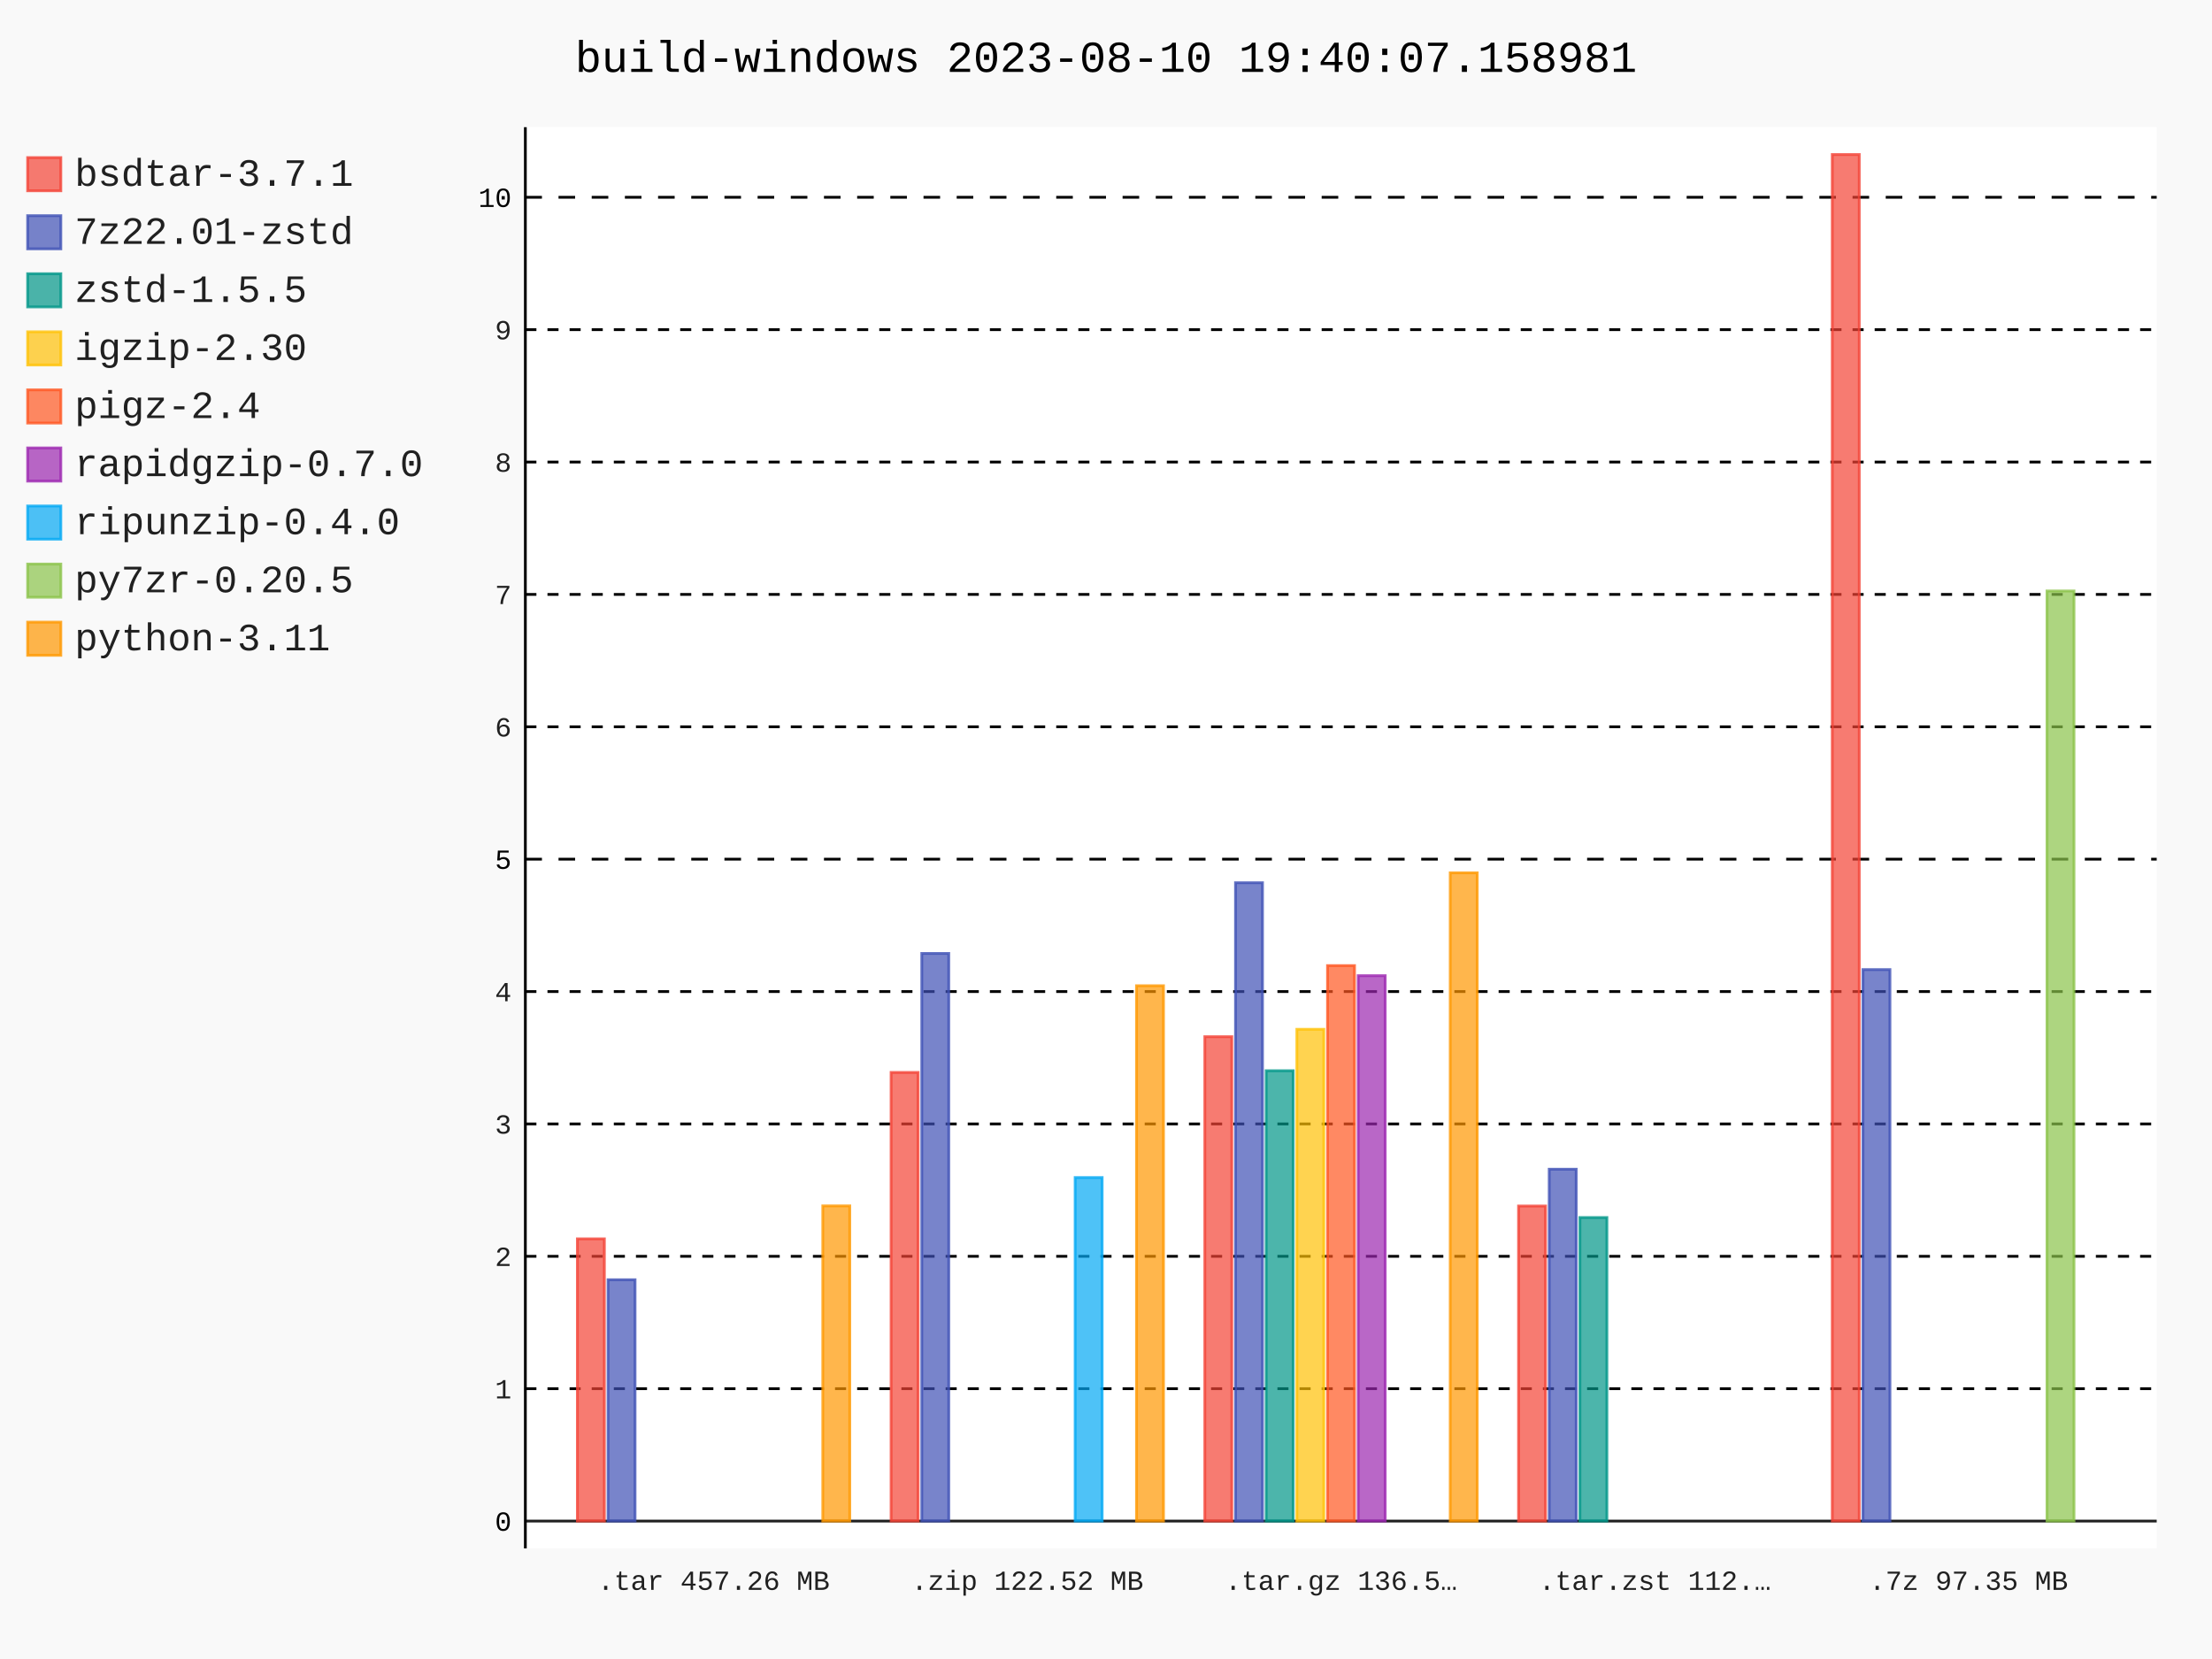
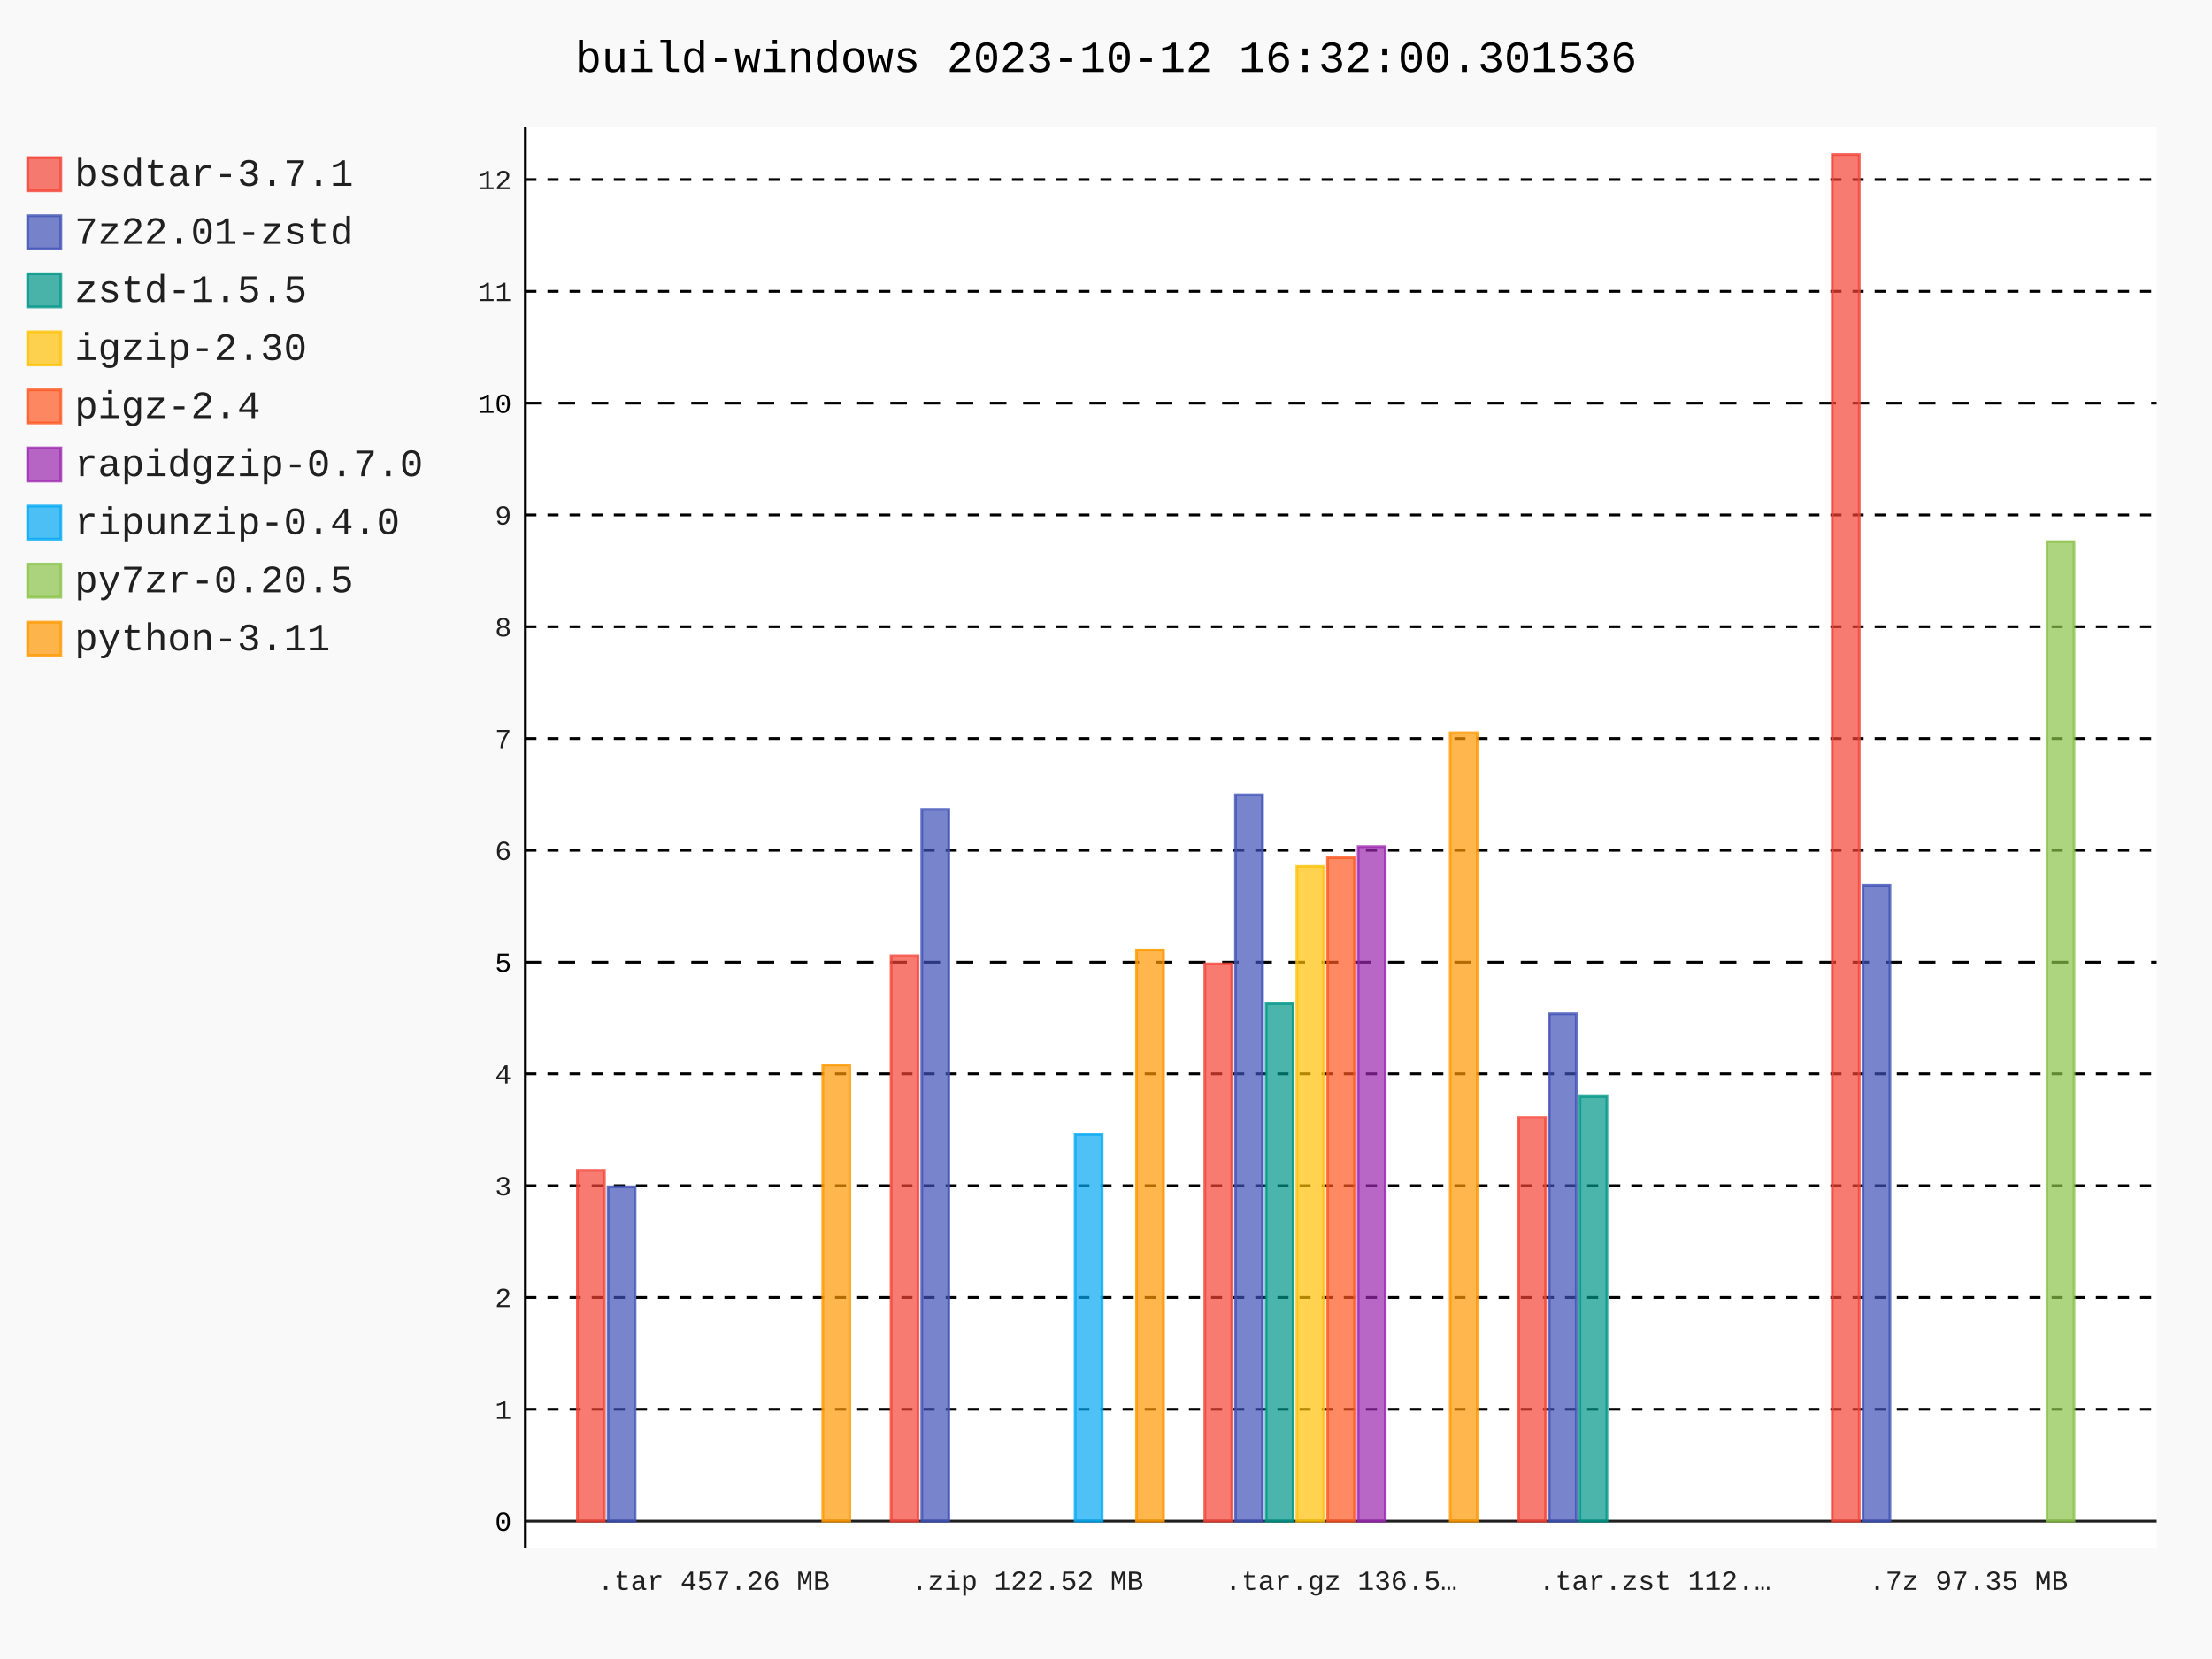
- <svg xmlns="http://www.w3.org/2000/svg" id="chart-ee9c3dc5-6771-49f9-b4ae-0b50d1fae1e6" class="pygal-chart" viewBox="0 0 800 600">
+ <svg xmlns="http://www.w3.org/2000/svg" id="chart-d41050a7-1502-4e02-9ec8-93599b0950aa" class="pygal-chart" viewBox="0 0 800 600">
  <defs>
-     <style type="text/css">#chart-ee9c3dc5-6771-49f9-b4ae-0b50d1fae1e6{-webkit-user-select:none;-webkit-font-smoothing:antialiased;font-family:Consolas,"Liberation Mono",Menlo,Courier,monospace}#chart-ee9c3dc5-6771-49f9-b4ae-0b50d1fae1e6 .title{font-family:Consolas,"Liberation Mono",Menlo,Courier,monospace;font-size:16px}#chart-ee9c3dc5-6771-49f9-b4ae-0b50d1fae1e6 .legends .legend text{font-family:Consolas,"Liberation Mono",Menlo,Courier,monospace;font-size:14px}#chart-ee9c3dc5-6771-49f9-b4ae-0b50d1fae1e6 .axis text{font-family:Consolas,"Liberation Mono",Menlo,Courier,monospace;font-size:10px}#chart-ee9c3dc5-6771-49f9-b4ae-0b50d1fae1e6 .axis text.major{font-family:Consolas,"Liberation Mono",Menlo,Courier,monospace;font-size:10px}#chart-ee9c3dc5-6771-49f9-b4ae-0b50d1fae1e6 .text-overlay text.value{font-family:Consolas,"Liberation Mono",Menlo,Courier,monospace;font-size:16px}#chart-ee9c3dc5-6771-49f9-b4ae-0b50d1fae1e6 .text-overlay text.label{font-family:Consolas,"Liberation Mono",Menlo,Courier,monospace;font-size:10px}#chart-ee9c3dc5-6771-49f9-b4ae-0b50d1fae1e6 .tooltip{font-family:Consolas,"Liberation Mono",Menlo,Courier,monospace;font-size:14px}#chart-ee9c3dc5-6771-49f9-b4ae-0b50d1fae1e6 text.no_data{font-family:Consolas,"Liberation Mono",Menlo,Courier,monospace;font-size:64px}
- #chart-ee9c3dc5-6771-49f9-b4ae-0b50d1fae1e6{background-color:rgba(249,249,249,1)}#chart-ee9c3dc5-6771-49f9-b4ae-0b50d1fae1e6 path,#chart-ee9c3dc5-6771-49f9-b4ae-0b50d1fae1e6 line,#chart-ee9c3dc5-6771-49f9-b4ae-0b50d1fae1e6 rect,#chart-ee9c3dc5-6771-49f9-b4ae-0b50d1fae1e6 circle{-webkit-transition:150ms;-moz-transition:150ms;transition:150ms}#chart-ee9c3dc5-6771-49f9-b4ae-0b50d1fae1e6 .graph &gt; .background{fill:rgba(249,249,249,1)}#chart-ee9c3dc5-6771-49f9-b4ae-0b50d1fae1e6 .plot &gt; .background{fill:rgba(255,255,255,1)}#chart-ee9c3dc5-6771-49f9-b4ae-0b50d1fae1e6 .graph{fill:rgba(0,0,0,.87)}#chart-ee9c3dc5-6771-49f9-b4ae-0b50d1fae1e6 text.no_data{fill:rgba(0,0,0,1)}#chart-ee9c3dc5-6771-49f9-b4ae-0b50d1fae1e6 .title{fill:rgba(0,0,0,1)}#chart-ee9c3dc5-6771-49f9-b4ae-0b50d1fae1e6 .legends .legend text{fill:rgba(0,0,0,.87)}#chart-ee9c3dc5-6771-49f9-b4ae-0b50d1fae1e6 .legends .legend:hover text{fill:rgba(0,0,0,1)}#chart-ee9c3dc5-6771-49f9-b4ae-0b50d1fae1e6 .axis .line{stroke:rgba(0,0,0,1)}#chart-ee9c3dc5-6771-49f9-b4ae-0b50d1fae1e6 .axis .guide.line{stroke:rgba(0,0,0,.54)}#chart-ee9c3dc5-6771-49f9-b4ae-0b50d1fae1e6 .axis .major.line{stroke:rgba(0,0,0,.87)}#chart-ee9c3dc5-6771-49f9-b4ae-0b50d1fae1e6 .axis text.major{fill:rgba(0,0,0,1)}#chart-ee9c3dc5-6771-49f9-b4ae-0b50d1fae1e6 .axis.y .guides:hover .guide.line,#chart-ee9c3dc5-6771-49f9-b4ae-0b50d1fae1e6 .line-graph .axis.x .guides:hover .guide.line,#chart-ee9c3dc5-6771-49f9-b4ae-0b50d1fae1e6 .stackedline-graph .axis.x .guides:hover .guide.line,#chart-ee9c3dc5-6771-49f9-b4ae-0b50d1fae1e6 .xy-graph .axis.x .guides:hover .guide.line{stroke:rgba(0,0,0,1)}#chart-ee9c3dc5-6771-49f9-b4ae-0b50d1fae1e6 .axis .guides:hover text{fill:rgba(0,0,0,1)}#chart-ee9c3dc5-6771-49f9-b4ae-0b50d1fae1e6 .reactive{fill-opacity:.7;stroke-opacity:.8;stroke-width:1}#chart-ee9c3dc5-6771-49f9-b4ae-0b50d1fae1e6 .ci{stroke:rgba(0,0,0,.87)}#chart-ee9c3dc5-6771-49f9-b4ae-0b50d1fae1e6 .reactive.active,#chart-ee9c3dc5-6771-49f9-b4ae-0b50d1fae1e6 .active .reactive{fill-opacity:.8;stroke-opacity:.9;stroke-width:4}#chart-ee9c3dc5-6771-49f9-b4ae-0b50d1fae1e6 .ci .reactive.active{stroke-width:1.5}#chart-ee9c3dc5-6771-49f9-b4ae-0b50d1fae1e6 .series text{fill:rgba(0,0,0,1)}#chart-ee9c3dc5-6771-49f9-b4ae-0b50d1fae1e6 .tooltip rect{fill:rgba(255,255,255,1);stroke:rgba(0,0,0,1);-webkit-transition:opacity 150ms;-moz-transition:opacity 150ms;transition:opacity 150ms}#chart-ee9c3dc5-6771-49f9-b4ae-0b50d1fae1e6 .tooltip .label{fill:rgba(0,0,0,.87)}#chart-ee9c3dc5-6771-49f9-b4ae-0b50d1fae1e6 .tooltip .label{fill:rgba(0,0,0,.87)}#chart-ee9c3dc5-6771-49f9-b4ae-0b50d1fae1e6 .tooltip .legend{font-size:.8em;fill:rgba(0,0,0,.54)}#chart-ee9c3dc5-6771-49f9-b4ae-0b50d1fae1e6 .tooltip .x_label{font-size:.6em;fill:rgba(0,0,0,1)}#chart-ee9c3dc5-6771-49f9-b4ae-0b50d1fae1e6 .tooltip .xlink{font-size:.5em;text-decoration:underline}#chart-ee9c3dc5-6771-49f9-b4ae-0b50d1fae1e6 .tooltip .value{font-size:1.5em}#chart-ee9c3dc5-6771-49f9-b4ae-0b50d1fae1e6 .bound{font-size:.5em}#chart-ee9c3dc5-6771-49f9-b4ae-0b50d1fae1e6 .max-value{font-size:.75em;fill:rgba(0,0,0,.54)}#chart-ee9c3dc5-6771-49f9-b4ae-0b50d1fae1e6 .map-element{fill:rgba(255,255,255,1);stroke:rgba(0,0,0,.54) !important}#chart-ee9c3dc5-6771-49f9-b4ae-0b50d1fae1e6 .map-element .reactive{fill-opacity:inherit;stroke-opacity:inherit}#chart-ee9c3dc5-6771-49f9-b4ae-0b50d1fae1e6 .color-0,#chart-ee9c3dc5-6771-49f9-b4ae-0b50d1fae1e6 .color-0 a:visited{stroke:#F44336;fill:#F44336}#chart-ee9c3dc5-6771-49f9-b4ae-0b50d1fae1e6 .color-1,#chart-ee9c3dc5-6771-49f9-b4ae-0b50d1fae1e6 .color-1 a:visited{stroke:#3F51B5;fill:#3F51B5}#chart-ee9c3dc5-6771-49f9-b4ae-0b50d1fae1e6 .color-2,#chart-ee9c3dc5-6771-49f9-b4ae-0b50d1fae1e6 .color-2 a:visited{stroke:#009688;fill:#009688}#chart-ee9c3dc5-6771-49f9-b4ae-0b50d1fae1e6 .color-3,#chart-ee9c3dc5-6771-49f9-b4ae-0b50d1fae1e6 .color-3 a:visited{stroke:#FFC107;fill:#FFC107}#chart-ee9c3dc5-6771-49f9-b4ae-0b50d1fae1e6 .color-4,#chart-ee9c3dc5-6771-49f9-b4ae-0b50d1fae1e6 .color-4 a:visited{stroke:#FF5722;fill:#FF5722}#chart-ee9c3dc5-6771-49f9-b4ae-0b50d1fae1e6 .color-5,#chart-ee9c3dc5-6771-49f9-b4ae-0b50d1fae1e6 .color-5 a:visited{stroke:#9C27B0;fill:#9C27B0}#chart-ee9c3dc5-6771-49f9-b4ae-0b50d1fae1e6 .color-6,#chart-ee9c3dc5-6771-49f9-b4ae-0b50d1fae1e6 .color-6 a:visited{stroke:#03A9F4;fill:#03A9F4}#chart-ee9c3dc5-6771-49f9-b4ae-0b50d1fae1e6 .color-7,#chart-ee9c3dc5-6771-49f9-b4ae-0b50d1fae1e6 .color-7 a:visited{stroke:#8BC34A;fill:#8BC34A}#chart-ee9c3dc5-6771-49f9-b4ae-0b50d1fae1e6 .color-8,#chart-ee9c3dc5-6771-49f9-b4ae-0b50d1fae1e6 .color-8 a:visited{stroke:#FF9800;fill:#FF9800}#chart-ee9c3dc5-6771-49f9-b4ae-0b50d1fae1e6 .text-overlay .color-0 text{fill:black}#chart-ee9c3dc5-6771-49f9-b4ae-0b50d1fae1e6 .text-overlay .color-1 text{fill:black}#chart-ee9c3dc5-6771-49f9-b4ae-0b50d1fae1e6 .text-overlay .color-2 text{fill:black}#chart-ee9c3dc5-6771-49f9-b4ae-0b50d1fae1e6 .text-overlay .color-3 text{fill:black}#chart-ee9c3dc5-6771-49f9-b4ae-0b50d1fae1e6 .text-overlay .color-4 text{fill:black}#chart-ee9c3dc5-6771-49f9-b4ae-0b50d1fae1e6 .text-overlay .color-5 text{fill:black}#chart-ee9c3dc5-6771-49f9-b4ae-0b50d1fae1e6 .text-overlay .color-6 text{fill:black}#chart-ee9c3dc5-6771-49f9-b4ae-0b50d1fae1e6 .text-overlay .color-7 text{fill:black}#chart-ee9c3dc5-6771-49f9-b4ae-0b50d1fae1e6 .text-overlay .color-8 text{fill:black}
- #chart-ee9c3dc5-6771-49f9-b4ae-0b50d1fae1e6 text.no_data{text-anchor:middle}#chart-ee9c3dc5-6771-49f9-b4ae-0b50d1fae1e6 .guide.line{fill:none}#chart-ee9c3dc5-6771-49f9-b4ae-0b50d1fae1e6 .centered{text-anchor:middle}#chart-ee9c3dc5-6771-49f9-b4ae-0b50d1fae1e6 .title{text-anchor:middle}#chart-ee9c3dc5-6771-49f9-b4ae-0b50d1fae1e6 .legends .legend text{fill-opacity:1}#chart-ee9c3dc5-6771-49f9-b4ae-0b50d1fae1e6 .axis.x text{text-anchor:middle}#chart-ee9c3dc5-6771-49f9-b4ae-0b50d1fae1e6 .axis.x:not(.web) text[transform]{text-anchor:start}#chart-ee9c3dc5-6771-49f9-b4ae-0b50d1fae1e6 .axis.x:not(.web) text[transform].backwards{text-anchor:end}#chart-ee9c3dc5-6771-49f9-b4ae-0b50d1fae1e6 .axis.y text{text-anchor:end}#chart-ee9c3dc5-6771-49f9-b4ae-0b50d1fae1e6 .axis.y text[transform].backwards{text-anchor:start}#chart-ee9c3dc5-6771-49f9-b4ae-0b50d1fae1e6 .axis.y2 text{text-anchor:start}#chart-ee9c3dc5-6771-49f9-b4ae-0b50d1fae1e6 .axis.y2 text[transform].backwards{text-anchor:end}#chart-ee9c3dc5-6771-49f9-b4ae-0b50d1fae1e6 .axis .guide.line{stroke-dasharray:4,4;stroke:black}#chart-ee9c3dc5-6771-49f9-b4ae-0b50d1fae1e6 .axis .major.guide.line{stroke-dasharray:6,6;stroke:black}#chart-ee9c3dc5-6771-49f9-b4ae-0b50d1fae1e6 .horizontal .axis.y .guide.line,#chart-ee9c3dc5-6771-49f9-b4ae-0b50d1fae1e6 .horizontal .axis.y2 .guide.line,#chart-ee9c3dc5-6771-49f9-b4ae-0b50d1fae1e6 .vertical .axis.x .guide.line{opacity:0}#chart-ee9c3dc5-6771-49f9-b4ae-0b50d1fae1e6 .horizontal .axis.always_show .guide.line,#chart-ee9c3dc5-6771-49f9-b4ae-0b50d1fae1e6 .vertical .axis.always_show .guide.line{opacity:1 !important}#chart-ee9c3dc5-6771-49f9-b4ae-0b50d1fae1e6 .axis.y .guides:hover .guide.line,#chart-ee9c3dc5-6771-49f9-b4ae-0b50d1fae1e6 .axis.y2 .guides:hover .guide.line,#chart-ee9c3dc5-6771-49f9-b4ae-0b50d1fae1e6 .axis.x .guides:hover .guide.line{opacity:1}#chart-ee9c3dc5-6771-49f9-b4ae-0b50d1fae1e6 .axis .guides:hover text{opacity:1}#chart-ee9c3dc5-6771-49f9-b4ae-0b50d1fae1e6 .nofill{fill:none}#chart-ee9c3dc5-6771-49f9-b4ae-0b50d1fae1e6 .subtle-fill{fill-opacity:.2}#chart-ee9c3dc5-6771-49f9-b4ae-0b50d1fae1e6 .dot{stroke-width:1px;fill-opacity:1;stroke-opacity:1}#chart-ee9c3dc5-6771-49f9-b4ae-0b50d1fae1e6 .dot.active{stroke-width:5px}#chart-ee9c3dc5-6771-49f9-b4ae-0b50d1fae1e6 .dot.negative{fill:transparent}#chart-ee9c3dc5-6771-49f9-b4ae-0b50d1fae1e6 text,#chart-ee9c3dc5-6771-49f9-b4ae-0b50d1fae1e6 tspan{stroke:none !important}#chart-ee9c3dc5-6771-49f9-b4ae-0b50d1fae1e6 .series text.active{opacity:1}#chart-ee9c3dc5-6771-49f9-b4ae-0b50d1fae1e6 .tooltip rect{fill-opacity:.95;stroke-width:.5}#chart-ee9c3dc5-6771-49f9-b4ae-0b50d1fae1e6 .tooltip text{fill-opacity:1}#chart-ee9c3dc5-6771-49f9-b4ae-0b50d1fae1e6 .showable{visibility:hidden}#chart-ee9c3dc5-6771-49f9-b4ae-0b50d1fae1e6 .showable.shown{visibility:visible}#chart-ee9c3dc5-6771-49f9-b4ae-0b50d1fae1e6 .gauge-background{fill:rgba(229,229,229,1);stroke:none}#chart-ee9c3dc5-6771-49f9-b4ae-0b50d1fae1e6 .bg-lines{stroke:rgba(249,249,249,1);stroke-width:2px}</style>
+     <style type="text/css">#chart-d41050a7-1502-4e02-9ec8-93599b0950aa{-webkit-user-select:none;-webkit-font-smoothing:antialiased;font-family:Consolas,"Liberation Mono",Menlo,Courier,monospace}#chart-d41050a7-1502-4e02-9ec8-93599b0950aa .title{font-family:Consolas,"Liberation Mono",Menlo,Courier,monospace;font-size:16px}#chart-d41050a7-1502-4e02-9ec8-93599b0950aa .legends .legend text{font-family:Consolas,"Liberation Mono",Menlo,Courier,monospace;font-size:14px}#chart-d41050a7-1502-4e02-9ec8-93599b0950aa .axis text{font-family:Consolas,"Liberation Mono",Menlo,Courier,monospace;font-size:10px}#chart-d41050a7-1502-4e02-9ec8-93599b0950aa .axis text.major{font-family:Consolas,"Liberation Mono",Menlo,Courier,monospace;font-size:10px}#chart-d41050a7-1502-4e02-9ec8-93599b0950aa .text-overlay text.value{font-family:Consolas,"Liberation Mono",Menlo,Courier,monospace;font-size:16px}#chart-d41050a7-1502-4e02-9ec8-93599b0950aa .text-overlay text.label{font-family:Consolas,"Liberation Mono",Menlo,Courier,monospace;font-size:10px}#chart-d41050a7-1502-4e02-9ec8-93599b0950aa .tooltip{font-family:Consolas,"Liberation Mono",Menlo,Courier,monospace;font-size:14px}#chart-d41050a7-1502-4e02-9ec8-93599b0950aa text.no_data{font-family:Consolas,"Liberation Mono",Menlo,Courier,monospace;font-size:64px}
+ #chart-d41050a7-1502-4e02-9ec8-93599b0950aa{background-color:rgba(249,249,249,1)}#chart-d41050a7-1502-4e02-9ec8-93599b0950aa path,#chart-d41050a7-1502-4e02-9ec8-93599b0950aa line,#chart-d41050a7-1502-4e02-9ec8-93599b0950aa rect,#chart-d41050a7-1502-4e02-9ec8-93599b0950aa circle{-webkit-transition:150ms;-moz-transition:150ms;transition:150ms}#chart-d41050a7-1502-4e02-9ec8-93599b0950aa .graph &gt; .background{fill:rgba(249,249,249,1)}#chart-d41050a7-1502-4e02-9ec8-93599b0950aa .plot &gt; .background{fill:rgba(255,255,255,1)}#chart-d41050a7-1502-4e02-9ec8-93599b0950aa .graph{fill:rgba(0,0,0,.87)}#chart-d41050a7-1502-4e02-9ec8-93599b0950aa text.no_data{fill:rgba(0,0,0,1)}#chart-d41050a7-1502-4e02-9ec8-93599b0950aa .title{fill:rgba(0,0,0,1)}#chart-d41050a7-1502-4e02-9ec8-93599b0950aa .legends .legend text{fill:rgba(0,0,0,.87)}#chart-d41050a7-1502-4e02-9ec8-93599b0950aa .legends .legend:hover text{fill:rgba(0,0,0,1)}#chart-d41050a7-1502-4e02-9ec8-93599b0950aa .axis .line{stroke:rgba(0,0,0,1)}#chart-d41050a7-1502-4e02-9ec8-93599b0950aa .axis .guide.line{stroke:rgba(0,0,0,.54)}#chart-d41050a7-1502-4e02-9ec8-93599b0950aa .axis .major.line{stroke:rgba(0,0,0,.87)}#chart-d41050a7-1502-4e02-9ec8-93599b0950aa .axis text.major{fill:rgba(0,0,0,1)}#chart-d41050a7-1502-4e02-9ec8-93599b0950aa .axis.y .guides:hover .guide.line,#chart-d41050a7-1502-4e02-9ec8-93599b0950aa .line-graph .axis.x .guides:hover .guide.line,#chart-d41050a7-1502-4e02-9ec8-93599b0950aa .stackedline-graph .axis.x .guides:hover .guide.line,#chart-d41050a7-1502-4e02-9ec8-93599b0950aa .xy-graph .axis.x .guides:hover .guide.line{stroke:rgba(0,0,0,1)}#chart-d41050a7-1502-4e02-9ec8-93599b0950aa .axis .guides:hover text{fill:rgba(0,0,0,1)}#chart-d41050a7-1502-4e02-9ec8-93599b0950aa .reactive{fill-opacity:.7;stroke-opacity:.8;stroke-width:1}#chart-d41050a7-1502-4e02-9ec8-93599b0950aa .ci{stroke:rgba(0,0,0,.87)}#chart-d41050a7-1502-4e02-9ec8-93599b0950aa .reactive.active,#chart-d41050a7-1502-4e02-9ec8-93599b0950aa .active .reactive{fill-opacity:.8;stroke-opacity:.9;stroke-width:4}#chart-d41050a7-1502-4e02-9ec8-93599b0950aa .ci .reactive.active{stroke-width:1.5}#chart-d41050a7-1502-4e02-9ec8-93599b0950aa .series text{fill:rgba(0,0,0,1)}#chart-d41050a7-1502-4e02-9ec8-93599b0950aa .tooltip rect{fill:rgba(255,255,255,1);stroke:rgba(0,0,0,1);-webkit-transition:opacity 150ms;-moz-transition:opacity 150ms;transition:opacity 150ms}#chart-d41050a7-1502-4e02-9ec8-93599b0950aa .tooltip .label{fill:rgba(0,0,0,.87)}#chart-d41050a7-1502-4e02-9ec8-93599b0950aa .tooltip .label{fill:rgba(0,0,0,.87)}#chart-d41050a7-1502-4e02-9ec8-93599b0950aa .tooltip .legend{font-size:.8em;fill:rgba(0,0,0,.54)}#chart-d41050a7-1502-4e02-9ec8-93599b0950aa .tooltip .x_label{font-size:.6em;fill:rgba(0,0,0,1)}#chart-d41050a7-1502-4e02-9ec8-93599b0950aa .tooltip .xlink{font-size:.5em;text-decoration:underline}#chart-d41050a7-1502-4e02-9ec8-93599b0950aa .tooltip .value{font-size:1.5em}#chart-d41050a7-1502-4e02-9ec8-93599b0950aa .bound{font-size:.5em}#chart-d41050a7-1502-4e02-9ec8-93599b0950aa .max-value{font-size:.75em;fill:rgba(0,0,0,.54)}#chart-d41050a7-1502-4e02-9ec8-93599b0950aa .map-element{fill:rgba(255,255,255,1);stroke:rgba(0,0,0,.54) !important}#chart-d41050a7-1502-4e02-9ec8-93599b0950aa .map-element .reactive{fill-opacity:inherit;stroke-opacity:inherit}#chart-d41050a7-1502-4e02-9ec8-93599b0950aa .color-0,#chart-d41050a7-1502-4e02-9ec8-93599b0950aa .color-0 a:visited{stroke:#F44336;fill:#F44336}#chart-d41050a7-1502-4e02-9ec8-93599b0950aa .color-1,#chart-d41050a7-1502-4e02-9ec8-93599b0950aa .color-1 a:visited{stroke:#3F51B5;fill:#3F51B5}#chart-d41050a7-1502-4e02-9ec8-93599b0950aa .color-2,#chart-d41050a7-1502-4e02-9ec8-93599b0950aa .color-2 a:visited{stroke:#009688;fill:#009688}#chart-d41050a7-1502-4e02-9ec8-93599b0950aa .color-3,#chart-d41050a7-1502-4e02-9ec8-93599b0950aa .color-3 a:visited{stroke:#FFC107;fill:#FFC107}#chart-d41050a7-1502-4e02-9ec8-93599b0950aa .color-4,#chart-d41050a7-1502-4e02-9ec8-93599b0950aa .color-4 a:visited{stroke:#FF5722;fill:#FF5722}#chart-d41050a7-1502-4e02-9ec8-93599b0950aa .color-5,#chart-d41050a7-1502-4e02-9ec8-93599b0950aa .color-5 a:visited{stroke:#9C27B0;fill:#9C27B0}#chart-d41050a7-1502-4e02-9ec8-93599b0950aa .color-6,#chart-d41050a7-1502-4e02-9ec8-93599b0950aa .color-6 a:visited{stroke:#03A9F4;fill:#03A9F4}#chart-d41050a7-1502-4e02-9ec8-93599b0950aa .color-7,#chart-d41050a7-1502-4e02-9ec8-93599b0950aa .color-7 a:visited{stroke:#8BC34A;fill:#8BC34A}#chart-d41050a7-1502-4e02-9ec8-93599b0950aa .color-8,#chart-d41050a7-1502-4e02-9ec8-93599b0950aa .color-8 a:visited{stroke:#FF9800;fill:#FF9800}#chart-d41050a7-1502-4e02-9ec8-93599b0950aa .text-overlay .color-0 text{fill:black}#chart-d41050a7-1502-4e02-9ec8-93599b0950aa .text-overlay .color-1 text{fill:black}#chart-d41050a7-1502-4e02-9ec8-93599b0950aa .text-overlay .color-2 text{fill:black}#chart-d41050a7-1502-4e02-9ec8-93599b0950aa .text-overlay .color-3 text{fill:black}#chart-d41050a7-1502-4e02-9ec8-93599b0950aa .text-overlay .color-4 text{fill:black}#chart-d41050a7-1502-4e02-9ec8-93599b0950aa .text-overlay .color-5 text{fill:black}#chart-d41050a7-1502-4e02-9ec8-93599b0950aa .text-overlay .color-6 text{fill:black}#chart-d41050a7-1502-4e02-9ec8-93599b0950aa .text-overlay .color-7 text{fill:black}#chart-d41050a7-1502-4e02-9ec8-93599b0950aa .text-overlay .color-8 text{fill:black}
+ #chart-d41050a7-1502-4e02-9ec8-93599b0950aa text.no_data{text-anchor:middle}#chart-d41050a7-1502-4e02-9ec8-93599b0950aa .guide.line{fill:none}#chart-d41050a7-1502-4e02-9ec8-93599b0950aa .centered{text-anchor:middle}#chart-d41050a7-1502-4e02-9ec8-93599b0950aa .title{text-anchor:middle}#chart-d41050a7-1502-4e02-9ec8-93599b0950aa .legends .legend text{fill-opacity:1}#chart-d41050a7-1502-4e02-9ec8-93599b0950aa .axis.x text{text-anchor:middle}#chart-d41050a7-1502-4e02-9ec8-93599b0950aa .axis.x:not(.web) text[transform]{text-anchor:start}#chart-d41050a7-1502-4e02-9ec8-93599b0950aa .axis.x:not(.web) text[transform].backwards{text-anchor:end}#chart-d41050a7-1502-4e02-9ec8-93599b0950aa .axis.y text{text-anchor:end}#chart-d41050a7-1502-4e02-9ec8-93599b0950aa .axis.y text[transform].backwards{text-anchor:start}#chart-d41050a7-1502-4e02-9ec8-93599b0950aa .axis.y2 text{text-anchor:start}#chart-d41050a7-1502-4e02-9ec8-93599b0950aa .axis.y2 text[transform].backwards{text-anchor:end}#chart-d41050a7-1502-4e02-9ec8-93599b0950aa .axis .guide.line{stroke-dasharray:4,4;stroke:black}#chart-d41050a7-1502-4e02-9ec8-93599b0950aa .axis .major.guide.line{stroke-dasharray:6,6;stroke:black}#chart-d41050a7-1502-4e02-9ec8-93599b0950aa .horizontal .axis.y .guide.line,#chart-d41050a7-1502-4e02-9ec8-93599b0950aa .horizontal .axis.y2 .guide.line,#chart-d41050a7-1502-4e02-9ec8-93599b0950aa .vertical .axis.x .guide.line{opacity:0}#chart-d41050a7-1502-4e02-9ec8-93599b0950aa .horizontal .axis.always_show .guide.line,#chart-d41050a7-1502-4e02-9ec8-93599b0950aa .vertical .axis.always_show .guide.line{opacity:1 !important}#chart-d41050a7-1502-4e02-9ec8-93599b0950aa .axis.y .guides:hover .guide.line,#chart-d41050a7-1502-4e02-9ec8-93599b0950aa .axis.y2 .guides:hover .guide.line,#chart-d41050a7-1502-4e02-9ec8-93599b0950aa .axis.x .guides:hover .guide.line{opacity:1}#chart-d41050a7-1502-4e02-9ec8-93599b0950aa .axis .guides:hover text{opacity:1}#chart-d41050a7-1502-4e02-9ec8-93599b0950aa .nofill{fill:none}#chart-d41050a7-1502-4e02-9ec8-93599b0950aa .subtle-fill{fill-opacity:.2}#chart-d41050a7-1502-4e02-9ec8-93599b0950aa .dot{stroke-width:1px;fill-opacity:1;stroke-opacity:1}#chart-d41050a7-1502-4e02-9ec8-93599b0950aa .dot.active{stroke-width:5px}#chart-d41050a7-1502-4e02-9ec8-93599b0950aa .dot.negative{fill:transparent}#chart-d41050a7-1502-4e02-9ec8-93599b0950aa text,#chart-d41050a7-1502-4e02-9ec8-93599b0950aa tspan{stroke:none !important}#chart-d41050a7-1502-4e02-9ec8-93599b0950aa .series text.active{opacity:1}#chart-d41050a7-1502-4e02-9ec8-93599b0950aa .tooltip rect{fill-opacity:.95;stroke-width:.5}#chart-d41050a7-1502-4e02-9ec8-93599b0950aa .tooltip text{fill-opacity:1}#chart-d41050a7-1502-4e02-9ec8-93599b0950aa .showable{visibility:hidden}#chart-d41050a7-1502-4e02-9ec8-93599b0950aa .showable.shown{visibility:visible}#chart-d41050a7-1502-4e02-9ec8-93599b0950aa .gauge-background{fill:rgba(229,229,229,1);stroke:none}#chart-d41050a7-1502-4e02-9ec8-93599b0950aa .bg-lines{stroke:rgba(249,249,249,1);stroke-width:2px}</style>
  </defs>
  <g class="graph bar-graph vertical">
    <rect x="0" y="0" width="800" height="600" class="background" />
    <g transform="translate(190, 46)" class="plot">
      <rect x="0" y="0" width="590.0" height="514" class="background" />
      <g class="axis y always_show">
        <g class="guides">
          <path d="M0 504.115 h590" class="axis major line" />
          <text x="-5" y="507.615" class="major">0</text>
        </g>
        <g class="guides">
-           <path d="M0 456.239 h590" class="guide line" />
-           <text x="-5" y="459.739" class="">1</text>
-         </g>
-         <g class="guides">
-           <path d="M0 408.362 h590" class="guide line" />
-           <text x="-5" y="411.862" class="">2</text>
-         </g>
-         <g class="guides">
-           <path d="M0 360.485 h590" class="guide line" />
-           <text x="-5" y="363.985" class="">3</text>
-         </g>
-         <g class="guides">
-           <path d="M0 312.609 h590" class="guide line" />
-           <text x="-5" y="316.109" class="">4</text>
-         </g>
-         <g class="guides">
-           <path d="M0 264.732 h590" class="major guide line" />
-           <text x="-5" y="268.232" class="major">5</text>
-         </g>
-         <g class="guides">
-           <path d="M0 216.855 h590" class="guide line" />
-           <text x="-5" y="220.355" class="">6</text>
-         </g>
-         <g class="guides">
-           <path d="M0 168.979 h590" class="guide line" />
-           <text x="-5" y="172.479" class="">7</text>
-         </g>
-         <g class="guides">
-           <path d="M0 121.102 h590" class="guide line" />
-           <text x="-5" y="124.602" class="">8</text>
-         </g>
-         <g class="guides">
-           <path d="M0 73.225 h590" class="guide line" />
-           <text x="-5" y="76.725" class="">9</text>
-         </g>
-         <g class="guides">
-           <path d="M0 25.349 h590" class="major guide line" />
-           <text x="-5" y="28.849" class="major">10</text>
+           <path d="M0 463.684 h590" class="guide line" />
+           <text x="-5" y="467.184" class="">1</text>
+         </g>
+         <g class="guides">
+           <path d="M0 423.253 h590" class="guide line" />
+           <text x="-5" y="426.753" class="">2</text>
+         </g>
+         <g class="guides">
+           <path d="M0 382.822 h590" class="guide line" />
+           <text x="-5" y="386.322" class="">3</text>
+         </g>
+         <g class="guides">
+           <path d="M0 342.391 h590" class="guide line" />
+           <text x="-5" y="345.891" class="">4</text>
+         </g>
+         <g class="guides">
+           <path d="M0 301.959 h590" class="major guide line" />
+           <text x="-5" y="305.459" class="major">5</text>
+         </g>
+         <g class="guides">
+           <path d="M0 261.528 h590" class="guide line" />
+           <text x="-5" y="265.028" class="">6</text>
+         </g>
+         <g class="guides">
+           <path d="M0 221.097 h590" class="guide line" />
+           <text x="-5" y="224.597" class="">7</text>
+         </g>
+         <g class="guides">
+           <path d="M0 180.666 h590" class="guide line" />
+           <text x="-5" y="184.166" class="">8</text>
+         </g>
+         <g class="guides">
+           <path d="M0 140.235 h590" class="guide line" />
+           <text x="-5" y="143.735" class="">9</text>
+         </g>
+         <g class="guides">
+           <path d="M0 99.804 h590" class="major guide line" />
+           <text x="-5" y="103.304" class="major">10</text>
+         </g>
+         <g class="guides">
+           <path d="M0 59.372 h590" class="guide line" />
+           <text x="-5" y="62.872" class="">11</text>
+         </g>
+         <g class="guides">
+           <path d="M0 18.941 h590" class="guide line" />
+           <text x="-5" y="22.441" class="">12</text>
        </g>
      </g>
      <g class="axis x">
        <path d="M0 0 v514" class="line" />
        <g class="guides">
          <path d="M68.077 0 v514" class="guide line" />
          <text x="68.077" y="529.0" class="">.tar 457.26 MB</text>
        </g>
        <g class="guides">
          <path d="M181.538 0 v514" class="guide line" />
          <text x="181.538" y="529.0" class="">.zip 122.52 MB</text>
        </g>
        <g class="guides">
          <path d="M295 0 v514" class="guide line" />
          <text x="295.0" y="529.0" class="">.tar.gz 136.5…</text>
        </g>
        <g class="guides">
          <path d="M408.462 0 v514" class="guide line" />
          <text x="408.462" y="529.0" class="">.tar.zst 112.…</text>
        </g>
        <g class="guides">
          <path d="M521.923 0 v514" class="guide line" />
          <text x="521.923" y="529.0" class="">.7z 97.35 MB</text>
        </g>
      </g>
      <g class="series serie-0 color-0">
        <g class="bars">
          <g class="bar">
-             <rect x="18.819" y="402.042" rx="0" ry="0" width="9.763" height="102.073" class="rect reactive tooltip-trigger" />
-           </g>
-           <g class="bar">
-             <rect x="132.281" y="341.861" rx="0" ry="0" width="9.763" height="162.254" class="rect reactive tooltip-trigger" />
-           </g>
-           <g class="bar">
-             <rect x="245.743" y="328.935" rx="0" ry="0" width="9.763" height="175.181" class="rect reactive tooltip-trigger" />
-           </g>
-           <g class="bar">
-             <rect x="359.204" y="390.169" rx="0" ry="0" width="9.763" height="113.946" class="rect reactive tooltip-trigger" />
+             <rect x="18.819" y="377.283" rx="0" ry="0" width="9.763" height="126.833" class="rect reactive tooltip-trigger" />
+           </g>
+           <g class="bar">
+             <rect x="132.281" y="299.614" rx="0" ry="0" width="9.763" height="204.501" class="rect reactive tooltip-trigger" />
+           </g>
+           <g class="bar">
+             <rect x="245.743" y="302.566" rx="0" ry="0" width="9.763" height="201.549" class="rect reactive tooltip-trigger" />
+           </g>
+           <g class="bar">
+             <rect x="359.204" y="358.078" rx="0" ry="0" width="9.763" height="146.037" class="rect reactive tooltip-trigger" />
          </g>
          <g class="bar">
            <rect x="472.666" y="9.885" rx="0" ry="0" width="9.763" height="494.231" class="rect reactive tooltip-trigger" />
          </g>
        </g>
      </g>
      <g class="series serie-1 color-1">
        <g class="bars">
          <g class="bar">
-             <rect x="29.914" y="416.836" rx="0" ry="0" width="9.763" height="87.279" class="rect reactive tooltip-trigger" />
-           </g>
-           <g class="bar">
-             <rect x="143.375" y="298.82" rx="0" ry="0" width="9.763" height="205.295" class="rect reactive tooltip-trigger" />
-           </g>
-           <g class="bar">
-             <rect x="256.837" y="273.254" rx="0" ry="0" width="9.763" height="230.861" class="rect reactive tooltip-trigger" />
-           </g>
-           <g class="bar">
-             <rect x="370.298" y="376.859" rx="0" ry="0" width="9.763" height="127.256" class="rect reactive tooltip-trigger" />
-           </g>
-           <g class="bar">
-             <rect x="483.76" y="304.661" rx="0" ry="0" width="9.763" height="199.454" class="rect reactive tooltip-trigger" />
+             <rect x="29.914" y="383.226" rx="0" ry="0" width="9.763" height="120.889" class="rect reactive tooltip-trigger" />
+           </g>
+           <g class="bar">
+             <rect x="143.375" y="246.73" rx="0" ry="0" width="9.763" height="257.385" class="rect reactive tooltip-trigger" />
+           </g>
+           <g class="bar">
+             <rect x="256.837" y="241.434" rx="0" ry="0" width="9.763" height="262.681" class="rect reactive tooltip-trigger" />
+           </g>
+           <g class="bar">
+             <rect x="370.298" y="320.639" rx="0" ry="0" width="9.763" height="183.477" class="rect reactive tooltip-trigger" />
+           </g>
+           <g class="bar">
+             <rect x="483.76" y="274.143" rx="0" ry="0" width="9.763" height="229.973" class="rect reactive tooltip-trigger" />
          </g>
        </g>
      </g>
      <g class="series serie-2 color-2">
        <g class="bars">
          <g class="bar">
-             <rect x="267.931" y="341.239" rx="0" ry="0" width="9.763" height="162.876" class="rect reactive tooltip-trigger" />
-           </g>
-           <g class="bar">
-             <rect x="381.392" y="394.334" rx="0" ry="0" width="9.763" height="109.781" class="rect reactive tooltip-trigger" />
+             <rect x="267.931" y="316.959" rx="0" ry="0" width="9.763" height="187.156" class="rect reactive tooltip-trigger" />
+           </g>
+           <g class="bar">
+             <rect x="381.392" y="350.558" rx="0" ry="0" width="9.763" height="153.558" class="rect reactive tooltip-trigger" />
          </g>
        </g>
      </g>
      <g class="series serie-3 color-3">
        <g class="bars">
          <g class="bar">
-             <rect x="279.025" y="326.254" rx="0" ry="0" width="9.763" height="177.862" class="rect reactive tooltip-trigger" />
+             <rect x="279.025" y="267.391" rx="0" ry="0" width="9.763" height="236.725" class="rect reactive tooltip-trigger" />
          </g>
        </g>
      </g>
      <g class="series serie-4 color-4">
        <g class="bars">
          <g class="bar">
-             <rect x="290.119" y="303.225" rx="0" ry="0" width="9.763" height="200.89" class="rect reactive tooltip-trigger" />
+             <rect x="290.119" y="264.197" rx="0" ry="0" width="9.763" height="239.919" class="rect reactive tooltip-trigger" />
          </g>
        </g>
      </g>
      <g class="series serie-5 color-5">
        <g class="bars">
          <g class="bar">
-             <rect x="301.213" y="306.864" rx="0" ry="0" width="9.763" height="197.252" class="rect reactive tooltip-trigger" />
+             <rect x="301.213" y="260.194" rx="0" ry="0" width="9.763" height="243.921" class="rect reactive tooltip-trigger" />
          </g>
        </g>
      </g>
      <g class="series serie-6 color-6">
        <g class="bars">
          <g class="bar">
-             <rect x="198.845" y="379.875" rx="0" ry="0" width="9.763" height="124.24" class="rect reactive tooltip-trigger" />
+             <rect x="198.845" y="364.304" rx="0" ry="0" width="9.763" height="139.811" class="rect reactive tooltip-trigger" />
          </g>
        </g>
      </g>
      <g class="series serie-7 color-7">
        <g class="bars">
          <g class="bar">
-             <rect x="550.324" y="167.734" rx="0" ry="0" width="9.763" height="336.381" class="rect reactive tooltip-trigger" />
+             <rect x="550.324" y="149.898" rx="0" ry="0" width="9.763" height="354.218" class="rect reactive tooltip-trigger" />
          </g>
        </g>
      </g>
      <g class="series serie-8 color-8">
        <g class="bars">
          <g class="bar">
-             <rect x="107.572" y="390.121" rx="0" ry="0" width="9.763" height="113.994" class="rect reactive tooltip-trigger" />
-           </g>
-           <g class="bar">
-             <rect x="221.033" y="310.502" rx="0" ry="0" width="9.763" height="193.613" class="rect reactive tooltip-trigger" />
-           </g>
-           <g class="bar">
-             <rect x="334.495" y="269.663" rx="0" ry="0" width="9.763" height="234.452" class="rect reactive tooltip-trigger" />
+             <rect x="107.572" y="339.197" rx="0" ry="0" width="9.763" height="164.919" class="rect reactive tooltip-trigger" />
+           </g>
+           <g class="bar">
+             <rect x="221.033" y="297.512" rx="0" ry="0" width="9.763" height="206.603" class="rect reactive tooltip-trigger" />
+           </g>
+           <g class="bar">
+             <rect x="334.495" y="218.995" rx="0" ry="0" width="9.763" height="285.121" class="rect reactive tooltip-trigger" />
          </g>
        </g>
      </g>
    </g>
    <g class="titles">
-       <text x="400.0" y="26" class="title plot_title">build-windows 2023-08-10 19:40:07.158981</text>
+       <text x="400.0" y="26" class="title plot_title">build-windows 2023-10-12 16:32:00.301536</text>
    </g>
    <g transform="translate(190, 46)" class="plot overlay">
      <g class="series serie-0 color-0" />
      <g class="series serie-1 color-1" />
      <g class="series serie-2 color-2" />
      <g class="series serie-3 color-3" />
      <g class="series serie-4 color-4" />
      <g class="series serie-5 color-5" />
      <g class="series serie-6 color-6" />
      <g class="series serie-7 color-7" />
      <g class="series serie-8 color-8" />
    </g>
    <g transform="translate(190, 46)" class="plot text-overlay">
      <g class="series serie-0 color-0" />
      <g class="series serie-1 color-1" />
      <g class="series serie-2 color-2" />
      <g class="series serie-3 color-3" />
      <g class="series serie-4 color-4" />
      <g class="series serie-5 color-5" />
      <g class="series serie-6 color-6" />
      <g class="series serie-7 color-7" />
      <g class="series serie-8 color-8" />
    </g>
    <g transform="translate(190, 46)" class="plot tooltip-overlay">
      <g transform="translate(0 0)" style="opacity: 0" class="tooltip">
        <rect rx="0" ry="0" width="0" height="0" class="tooltip-box" />
        <g class="text" />
      </g>
    </g>
    <g transform="translate(10, 56)" class="legends">
      <g id="activate-serie-0" class="legend reactive activate-serie">
        <rect x="0.0" y="1.0" width="12" height="12" class="color-0 reactive" />
        <text x="17.0" y="11.2">bsdtar-3.7.1</text>
      </g>
      <g id="activate-serie-1" class="legend reactive activate-serie">
        <rect x="0.0" y="22.0" width="12" height="12" class="color-1 reactive" />
        <text x="17.0" y="32.2">7z22.01-zstd</text>
      </g>
      <g id="activate-serie-2" class="legend reactive activate-serie">
        <rect x="0.0" y="43.0" width="12" height="12" class="color-2 reactive" />
        <text x="17.0" y="53.2">zstd-1.5.5</text>
      </g>
      <g id="activate-serie-3" class="legend reactive activate-serie">
        <rect x="0.0" y="64.0" width="12" height="12" class="color-3 reactive" />
        <text x="17.0" y="74.2">igzip-2.30</text>
      </g>
      <g id="activate-serie-4" class="legend reactive activate-serie">
        <rect x="0.0" y="85.0" width="12" height="12" class="color-4 reactive" />
        <text x="17.0" y="95.2">pigz-2.4</text>
      </g>
      <g id="activate-serie-5" class="legend reactive activate-serie">
        <rect x="0.0" y="106.0" width="12" height="12" class="color-5 reactive" />
        <text x="17.0" y="116.2">rapidgzip-0.7.0</text>
      </g>
      <g id="activate-serie-6" class="legend reactive activate-serie">
        <rect x="0.0" y="127.0" width="12" height="12" class="color-6 reactive" />
        <text x="17.0" y="137.2">ripunzip-0.4.0</text>
      </g>
      <g id="activate-serie-7" class="legend reactive activate-serie">
        <rect x="0.0" y="148.0" width="12" height="12" class="color-7 reactive" />
        <text x="17.0" y="158.2">py7zr-0.20.5</text>
      </g>
      <g id="activate-serie-8" class="legend reactive activate-serie">
        <rect x="0.0" y="169.0" width="12" height="12" class="color-8 reactive" />
        <text x="17.0" y="179.2">python-3.11</text>
      </g>
    </g>
    <g transform="translate(790, 56)" class="legends" />
  </g>
</svg>
